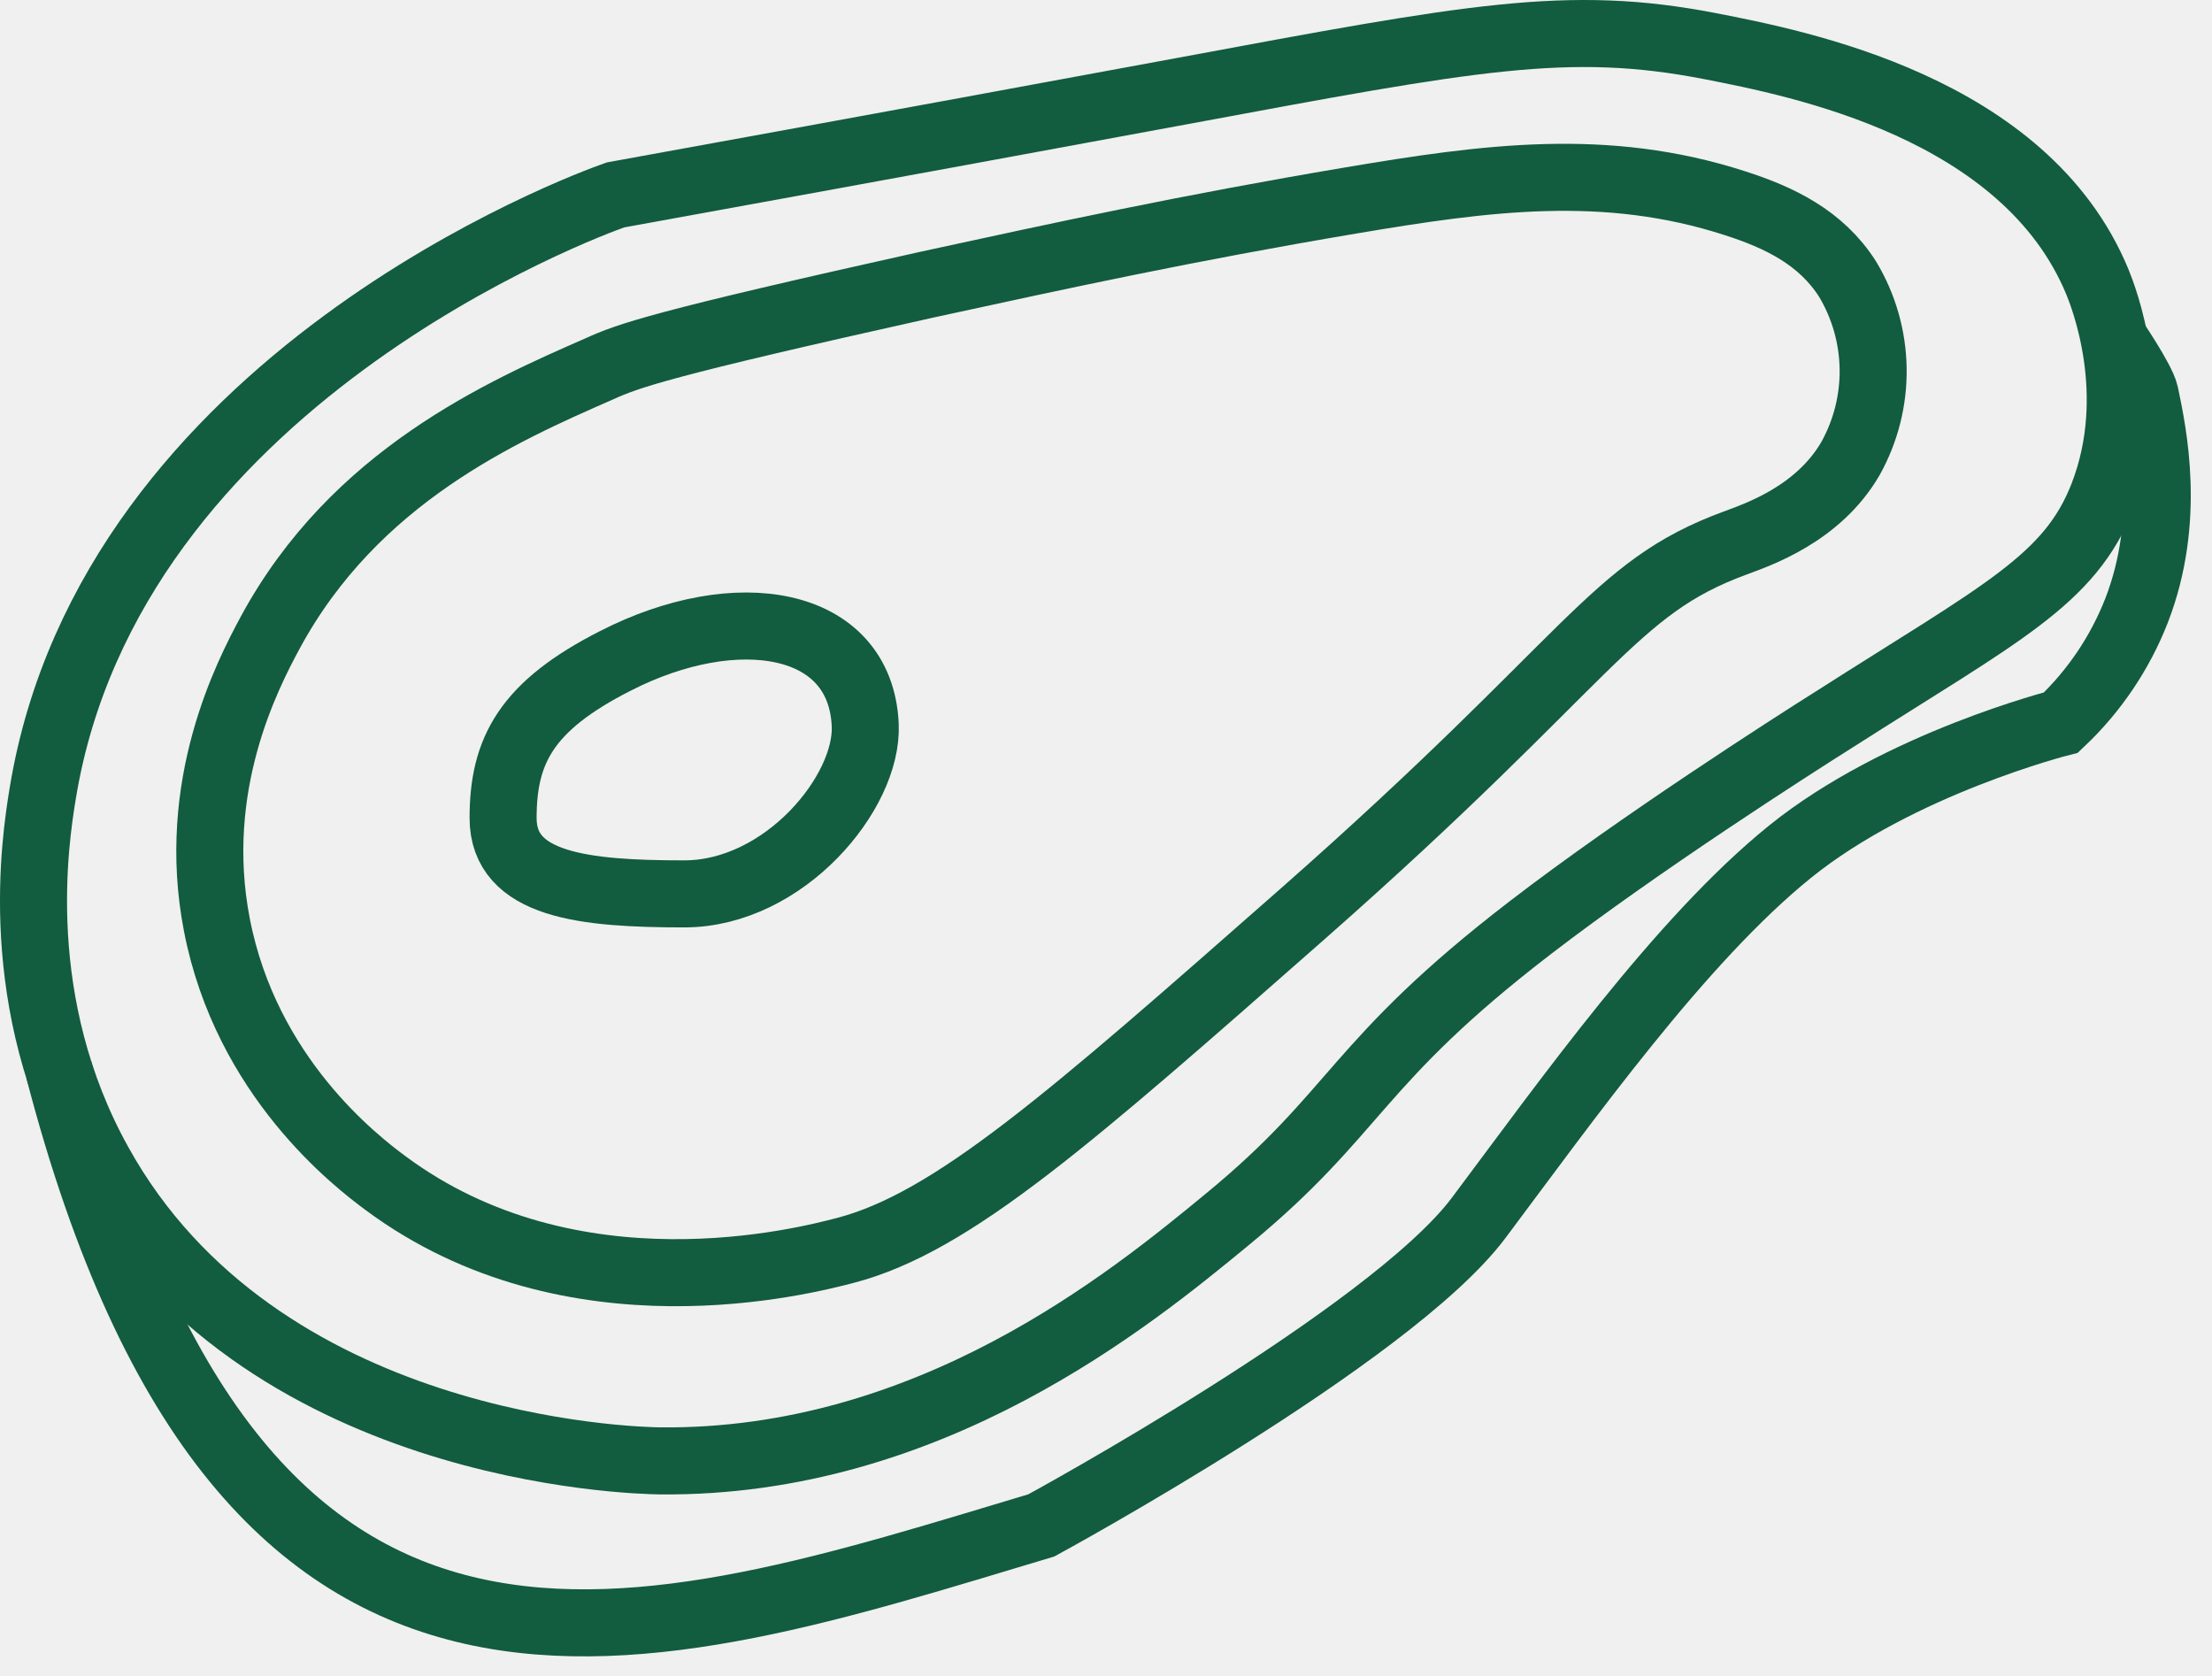
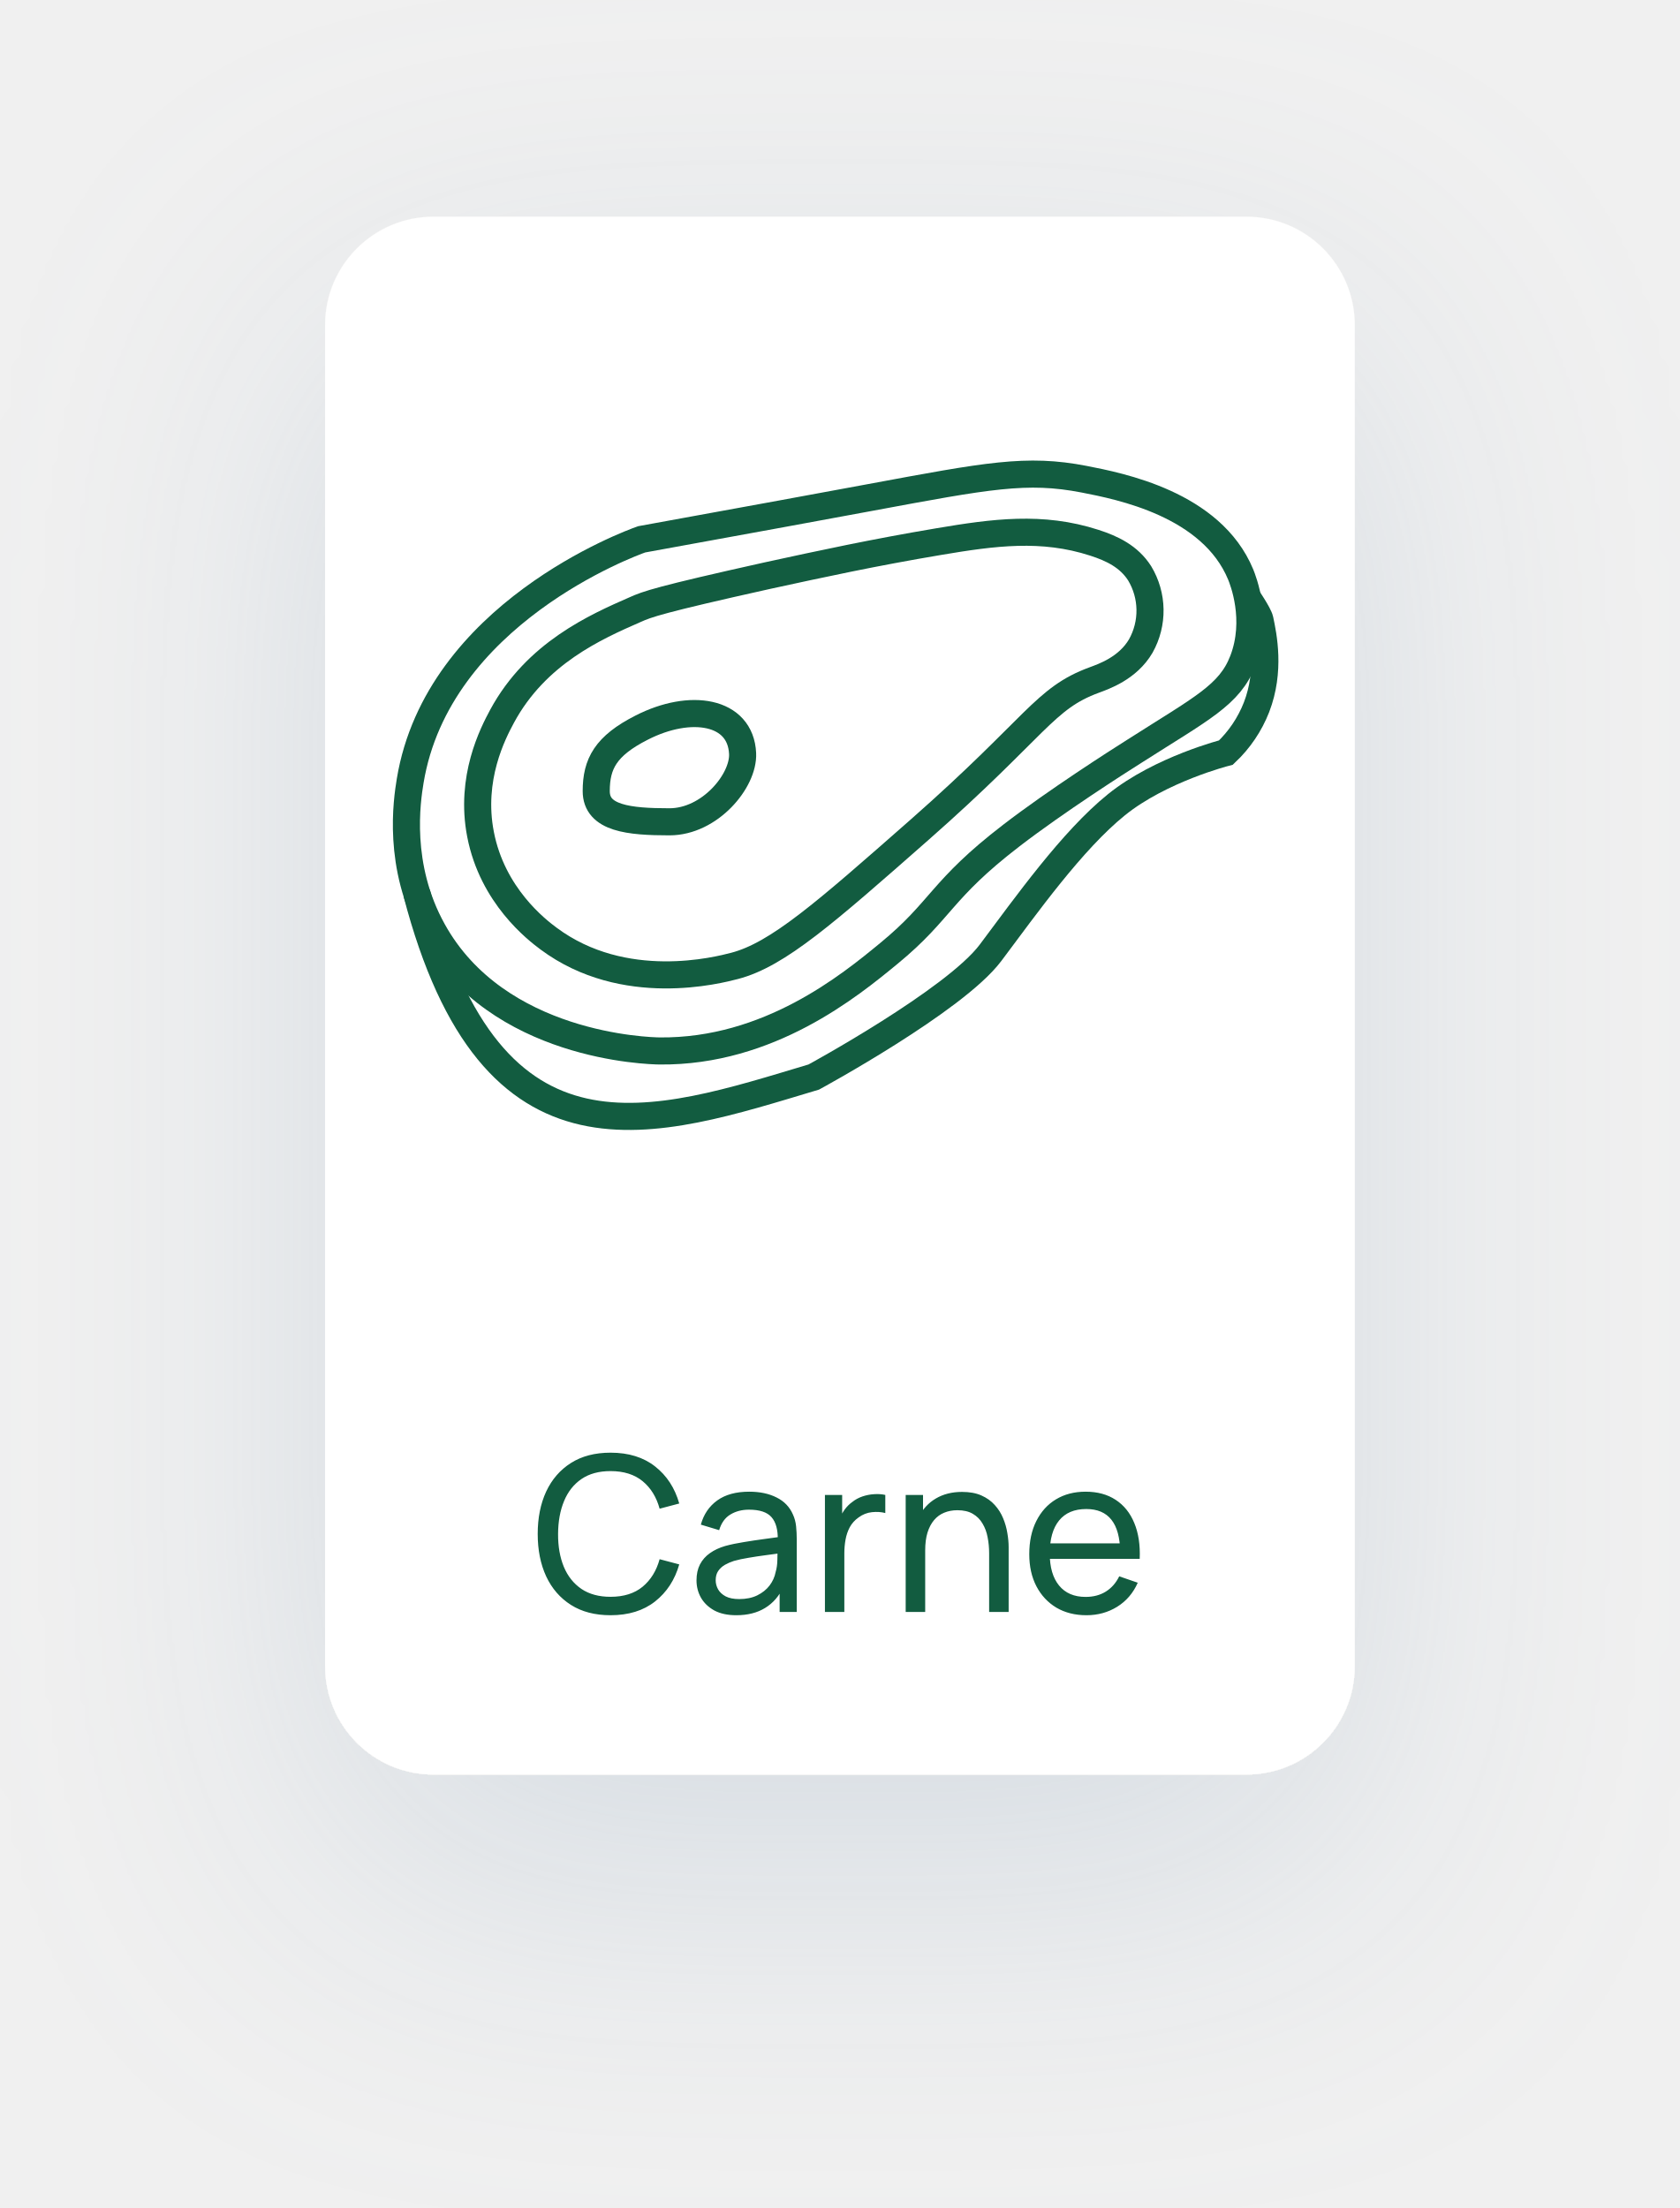
- <svg xmlns="http://www.w3.org/2000/svg" width="66" height="50" viewBox="0 0 66 50" fill="none">
-   <path d="M8.061 18.876C7.376 20.148 5.667 23.442 6.47 27.587C7.347 32.131 10.628 34.648 11.495 35.291C17.069 39.436 24.026 37.616 25.229 37.303C28.419 36.468 31.905 33.389 38.881 27.252C47.576 19.594 48.068 17.559 51.777 16.199C52.429 15.954 54.242 15.351 55.211 13.684C55.67 12.863 55.904 11.935 55.889 10.994C55.874 10.053 55.611 9.132 55.126 8.326C54.33 7.077 53.081 6.486 51.777 6.066C47.912 4.813 44.347 5.299 40.303 5.981C35.444 6.8 31.706 7.612 27.659 8.492C19.649 10.273 18.749 10.612 17.875 11.007C14.979 12.275 10.579 14.216 8.061 18.876Z" stroke="#125C40" stroke-width="2" stroke-miterlimit="10" />
-   <path d="M1.278 23.651C1.039 25.099 0.299 29.932 2.954 34.707C7.709 43.294 18.889 43.575 19.701 43.584C27.747 43.66 33.725 38.764 36.618 36.38C40.531 33.164 40.404 31.713 45.665 27.672C48.926 25.164 53.492 22.242 54.709 21.476C59.708 18.283 61.766 17.317 62.748 14.774C63.919 11.741 62.748 8.825 62.581 8.411C60.426 3.192 53.636 1.888 51.023 1.376C46.783 0.554 43.907 1.115 35.281 2.716C32.176 3.29 26.318 4.373 18.364 5.815C17.47 6.128 3.309 11.339 1.278 23.651Z" stroke="#125C40" stroke-width="2" stroke-miterlimit="10" />
-   <path d="M15.011 24.404C15.011 26.417 17.431 26.668 20.415 26.668C23.399 26.668 25.907 23.641 25.816 21.629C25.673 18.465 21.965 17.872 18.364 19.715C15.703 21.065 15.011 22.392 15.011 24.404Z" stroke="#125C40" stroke-width="2" stroke-miterlimit="10" />
-   <path d="M63 10C63 10 63.915 11.33 64.004 11.76C64.251 12.931 64.793 15.514 63.752 18.208C63.256 19.478 62.484 20.622 61.492 21.557C61.492 21.557 56.675 22.774 53.41 25.409C50.146 28.044 46.751 32.822 44.116 36.338C41.48 39.853 31.07 45.509 31.07 45.509C19.297 49.034 7.331 53.336 1.754 31.912" stroke="#125C40" stroke-width="2" stroke-miterlimit="10" />
+ <svg xmlns="http://www.w3.org/2000/svg" width="124" height="163" viewBox="0 0 124 163" fill="none">
+   <g filter="url(#filter0_d_0_1)">
+     <rect x="24" y="16" width="76" height="115" rx="8" fill="white" />
+   </g>
+   <path d="M45.067 119.24C43.92 119.24 42.947 118.987 42.147 118.48C41.347 117.973 40.736 117.269 40.315 116.368C39.899 115.467 39.691 114.424 39.691 113.24C39.691 112.056 39.899 111.013 40.315 110.112C40.736 109.211 41.347 108.507 42.147 108C42.947 107.493 43.92 107.24 45.067 107.24C46.4 107.24 47.496 107.579 48.355 108.256C49.219 108.933 49.814 109.845 50.139 110.992L48.691 111.376C48.456 110.517 48.038 109.84 47.435 109.344C46.832 108.848 46.043 108.6 45.067 108.6C44.208 108.6 43.494 108.795 42.923 109.184C42.352 109.573 41.923 110.117 41.635 110.816C41.347 111.509 41.2 112.317 41.195 113.24C41.19 114.157 41.331 114.965 41.619 115.664C41.907 116.357 42.339 116.901 42.915 117.296C43.491 117.685 44.208 117.88 45.067 117.88C46.043 117.88 46.832 117.632 47.435 117.136C48.038 116.635 48.456 115.957 48.691 115.104L50.139 115.488C49.814 116.629 49.219 117.541 48.355 118.224C47.496 118.901 46.4 119.24 45.067 119.24ZM54.349 119.24C53.704 119.24 53.163 119.123 52.725 118.888C52.293 118.648 51.965 118.333 51.741 117.944C51.523 117.555 51.413 117.128 51.413 116.664C51.413 116.211 51.499 115.819 51.669 115.488C51.845 115.152 52.091 114.875 52.405 114.656C52.72 114.432 53.096 114.256 53.533 114.128C53.944 114.016 54.403 113.92 54.909 113.84C55.421 113.755 55.939 113.677 56.461 113.608C56.984 113.539 57.472 113.472 57.925 113.408L57.413 113.704C57.429 112.936 57.275 112.368 56.949 112C56.629 111.632 56.075 111.448 55.285 111.448C54.763 111.448 54.304 111.568 53.909 111.808C53.52 112.043 53.245 112.427 53.085 112.96L51.733 112.552C51.941 111.795 52.344 111.2 52.941 110.768C53.539 110.336 54.325 110.12 55.301 110.12C56.085 110.12 56.757 110.261 57.317 110.544C57.883 110.821 58.288 111.243 58.533 111.808C58.656 112.075 58.733 112.365 58.765 112.68C58.797 112.989 58.813 113.315 58.813 113.656V119H57.549V116.928L57.845 117.12C57.52 117.819 57.064 118.347 56.477 118.704C55.896 119.061 55.187 119.24 54.349 119.24ZM54.565 118.048C55.077 118.048 55.52 117.957 55.893 117.776C56.272 117.589 56.576 117.347 56.805 117.048C57.035 116.744 57.184 116.413 57.253 116.056C57.333 115.789 57.376 115.493 57.381 115.168C57.392 114.837 57.397 114.584 57.397 114.408L57.893 114.624C57.429 114.688 56.973 114.749 56.525 114.808C56.077 114.867 55.653 114.931 55.253 115C54.853 115.064 54.493 115.141 54.173 115.232C53.939 115.307 53.717 115.403 53.509 115.52C53.307 115.637 53.141 115.789 53.013 115.976C52.891 116.157 52.829 116.384 52.829 116.656C52.829 116.891 52.888 117.115 53.005 117.328C53.128 117.541 53.315 117.715 53.565 117.848C53.821 117.981 54.155 118.048 54.565 118.048ZM60.893 119V110.36H62.165V112.448L61.957 112.176C62.059 111.909 62.189 111.664 62.349 111.44C62.515 111.216 62.699 111.032 62.901 110.888C63.125 110.707 63.379 110.568 63.661 110.472C63.944 110.376 64.232 110.32 64.525 110.304C64.819 110.283 65.093 110.301 65.349 110.36V111.696C65.051 111.616 64.723 111.595 64.365 111.632C64.008 111.669 63.677 111.8 63.373 112.024C63.096 112.221 62.88 112.461 62.725 112.744C62.576 113.027 62.472 113.333 62.413 113.664C62.355 113.989 62.325 114.323 62.325 114.664V119H60.893ZM73.014 119V114.672C73.014 114.261 72.977 113.867 72.902 113.488C72.833 113.109 72.707 112.771 72.526 112.472C72.35 112.168 72.11 111.928 71.806 111.752C71.507 111.576 71.129 111.488 70.67 111.488C70.313 111.488 69.987 111.549 69.694 111.672C69.406 111.789 69.158 111.971 68.95 112.216C68.742 112.461 68.579 112.771 68.462 113.144C68.35 113.512 68.294 113.947 68.294 114.448L67.358 114.16C67.358 113.323 67.507 112.605 67.806 112.008C68.11 111.405 68.534 110.944 69.078 110.624C69.627 110.299 70.273 110.136 71.014 110.136C71.574 110.136 72.052 110.224 72.446 110.4C72.841 110.576 73.169 110.811 73.43 111.104C73.692 111.392 73.897 111.717 74.046 112.08C74.195 112.437 74.299 112.803 74.358 113.176C74.422 113.544 74.454 113.893 74.454 114.224V119H73.014ZM66.854 119V110.36H68.134V112.672H68.294V119H66.854ZM80.2 119.24C79.352 119.24 78.611 119.053 77.976 118.68C77.347 118.301 76.856 117.776 76.504 117.104C76.152 116.427 75.976 115.637 75.976 114.736C75.976 113.792 76.149 112.976 76.496 112.288C76.843 111.595 77.325 111.061 77.944 110.688C78.568 110.309 79.299 110.12 80.136 110.12C81.005 110.12 81.744 110.32 82.352 110.72C82.965 111.12 83.424 111.691 83.728 112.432C84.037 113.173 84.171 114.056 84.128 115.08H82.688V114.568C82.672 113.507 82.456 112.715 82.04 112.192C81.624 111.664 81.005 111.4 80.184 111.4C79.304 111.4 78.635 111.683 78.176 112.248C77.717 112.813 77.488 113.624 77.488 114.68C77.488 115.699 77.717 116.488 78.176 117.048C78.635 117.608 79.288 117.888 80.136 117.888C80.707 117.888 81.203 117.757 81.624 117.496C82.045 117.235 82.376 116.859 82.616 116.368L83.984 116.84C83.648 117.603 83.141 118.195 82.464 118.616C81.792 119.032 81.037 119.24 80.2 119.24ZM77.008 115.08V113.936H83.392V115.08H77.008Z" fill="#125C40" />
+   <path d="M37.061 52.876C36.376 54.148 34.667 57.442 35.47 61.588C36.347 66.131 39.628 68.648 40.495 69.291C46.069 73.436 53.026 71.616 54.229 71.303C57.419 70.468 60.905 67.389 67.881 61.252C76.576 53.594 77.068 51.559 80.777 50.199C81.429 49.954 83.242 49.351 84.211 47.684C84.67 46.863 84.904 45.935 84.889 44.994C84.874 44.053 84.611 43.132 84.126 42.326C83.33 41.077 82.081 40.486 80.777 40.066C76.912 38.813 73.347 39.299 69.303 39.981C64.444 40.8 60.706 41.612 56.659 42.492C48.649 44.273 47.749 44.612 46.875 45.007C43.978 46.275 39.579 48.216 37.061 52.876Z" stroke="#125C40" stroke-width="2" stroke-miterlimit="10" />
+   <path d="M30.277 57.651C30.04 59.099 29.299 63.932 31.954 68.707C36.709 77.294 47.889 77.575 48.701 77.585C56.747 77.66 62.725 72.764 65.618 70.38C69.531 67.165 69.404 65.713 74.665 61.672C77.926 59.164 82.492 56.242 83.709 55.476C88.708 52.283 90.766 51.318 91.748 48.774C92.919 45.74 91.748 42.825 91.582 42.411C89.426 37.193 82.636 35.888 80.023 35.376C75.783 34.554 72.907 35.115 64.281 36.716C61.176 37.29 55.318 38.373 47.364 39.815C46.47 40.128 32.309 45.339 30.277 57.651Z" stroke="#125C40" stroke-width="2" stroke-miterlimit="10" />
+   <path d="M44.011 58.404C44.011 60.417 46.431 60.668 49.415 60.668C52.4 60.668 54.907 57.641 54.816 55.629C54.673 52.465 50.965 51.872 47.364 53.715C44.703 55.065 44.011 56.392 44.011 58.404Z" stroke="#125C40" stroke-width="2" stroke-miterlimit="10" />
+   <path d="M92 44C92 44 92.915 45.33 93.004 45.76C93.251 46.931 93.793 49.514 92.752 52.208C92.256 53.478 91.484 54.622 90.492 55.557C90.492 55.557 85.675 56.774 82.41 59.409C79.146 62.044 75.751 66.822 73.116 70.338C70.48 73.853 60.07 79.509 60.07 79.509C48.297 83.034 36.331 87.336 30.754 65.912" stroke="#125C40" stroke-width="2" stroke-miterlimit="10" />
+   <defs>
+     <filter id="filter0_d_0_1" x="0" y="0" width="124" height="163" filterUnits="userSpaceOnUse" color-interpolation-filters="sRGB">
+       <feFlood flood-opacity="0" result="BackgroundImageFix" />
+       <feColorMatrix in="SourceAlpha" type="matrix" values="0 0 0 0 0 0 0 0 0 0 0 0 0 0 0 0 0 0 127 0" result="hardAlpha" />
+       <feOffset dy="8" />
+       <feGaussianBlur stdDeviation="12" />
+       <feComposite in2="hardAlpha" operator="out" />
+       <feColorMatrix type="matrix" values="0 0 0 0 0.439 0 0 0 0 0.565 0 0 0 0 0.69 0 0 0 0.2 0" />
+       <feBlend mode="normal" in2="BackgroundImageFix" result="effect1_dropShadow_0_1" />
+       <feBlend mode="normal" in="SourceGraphic" in2="effect1_dropShadow_0_1" result="shape" />
+     </filter>
+   </defs>
</svg>
